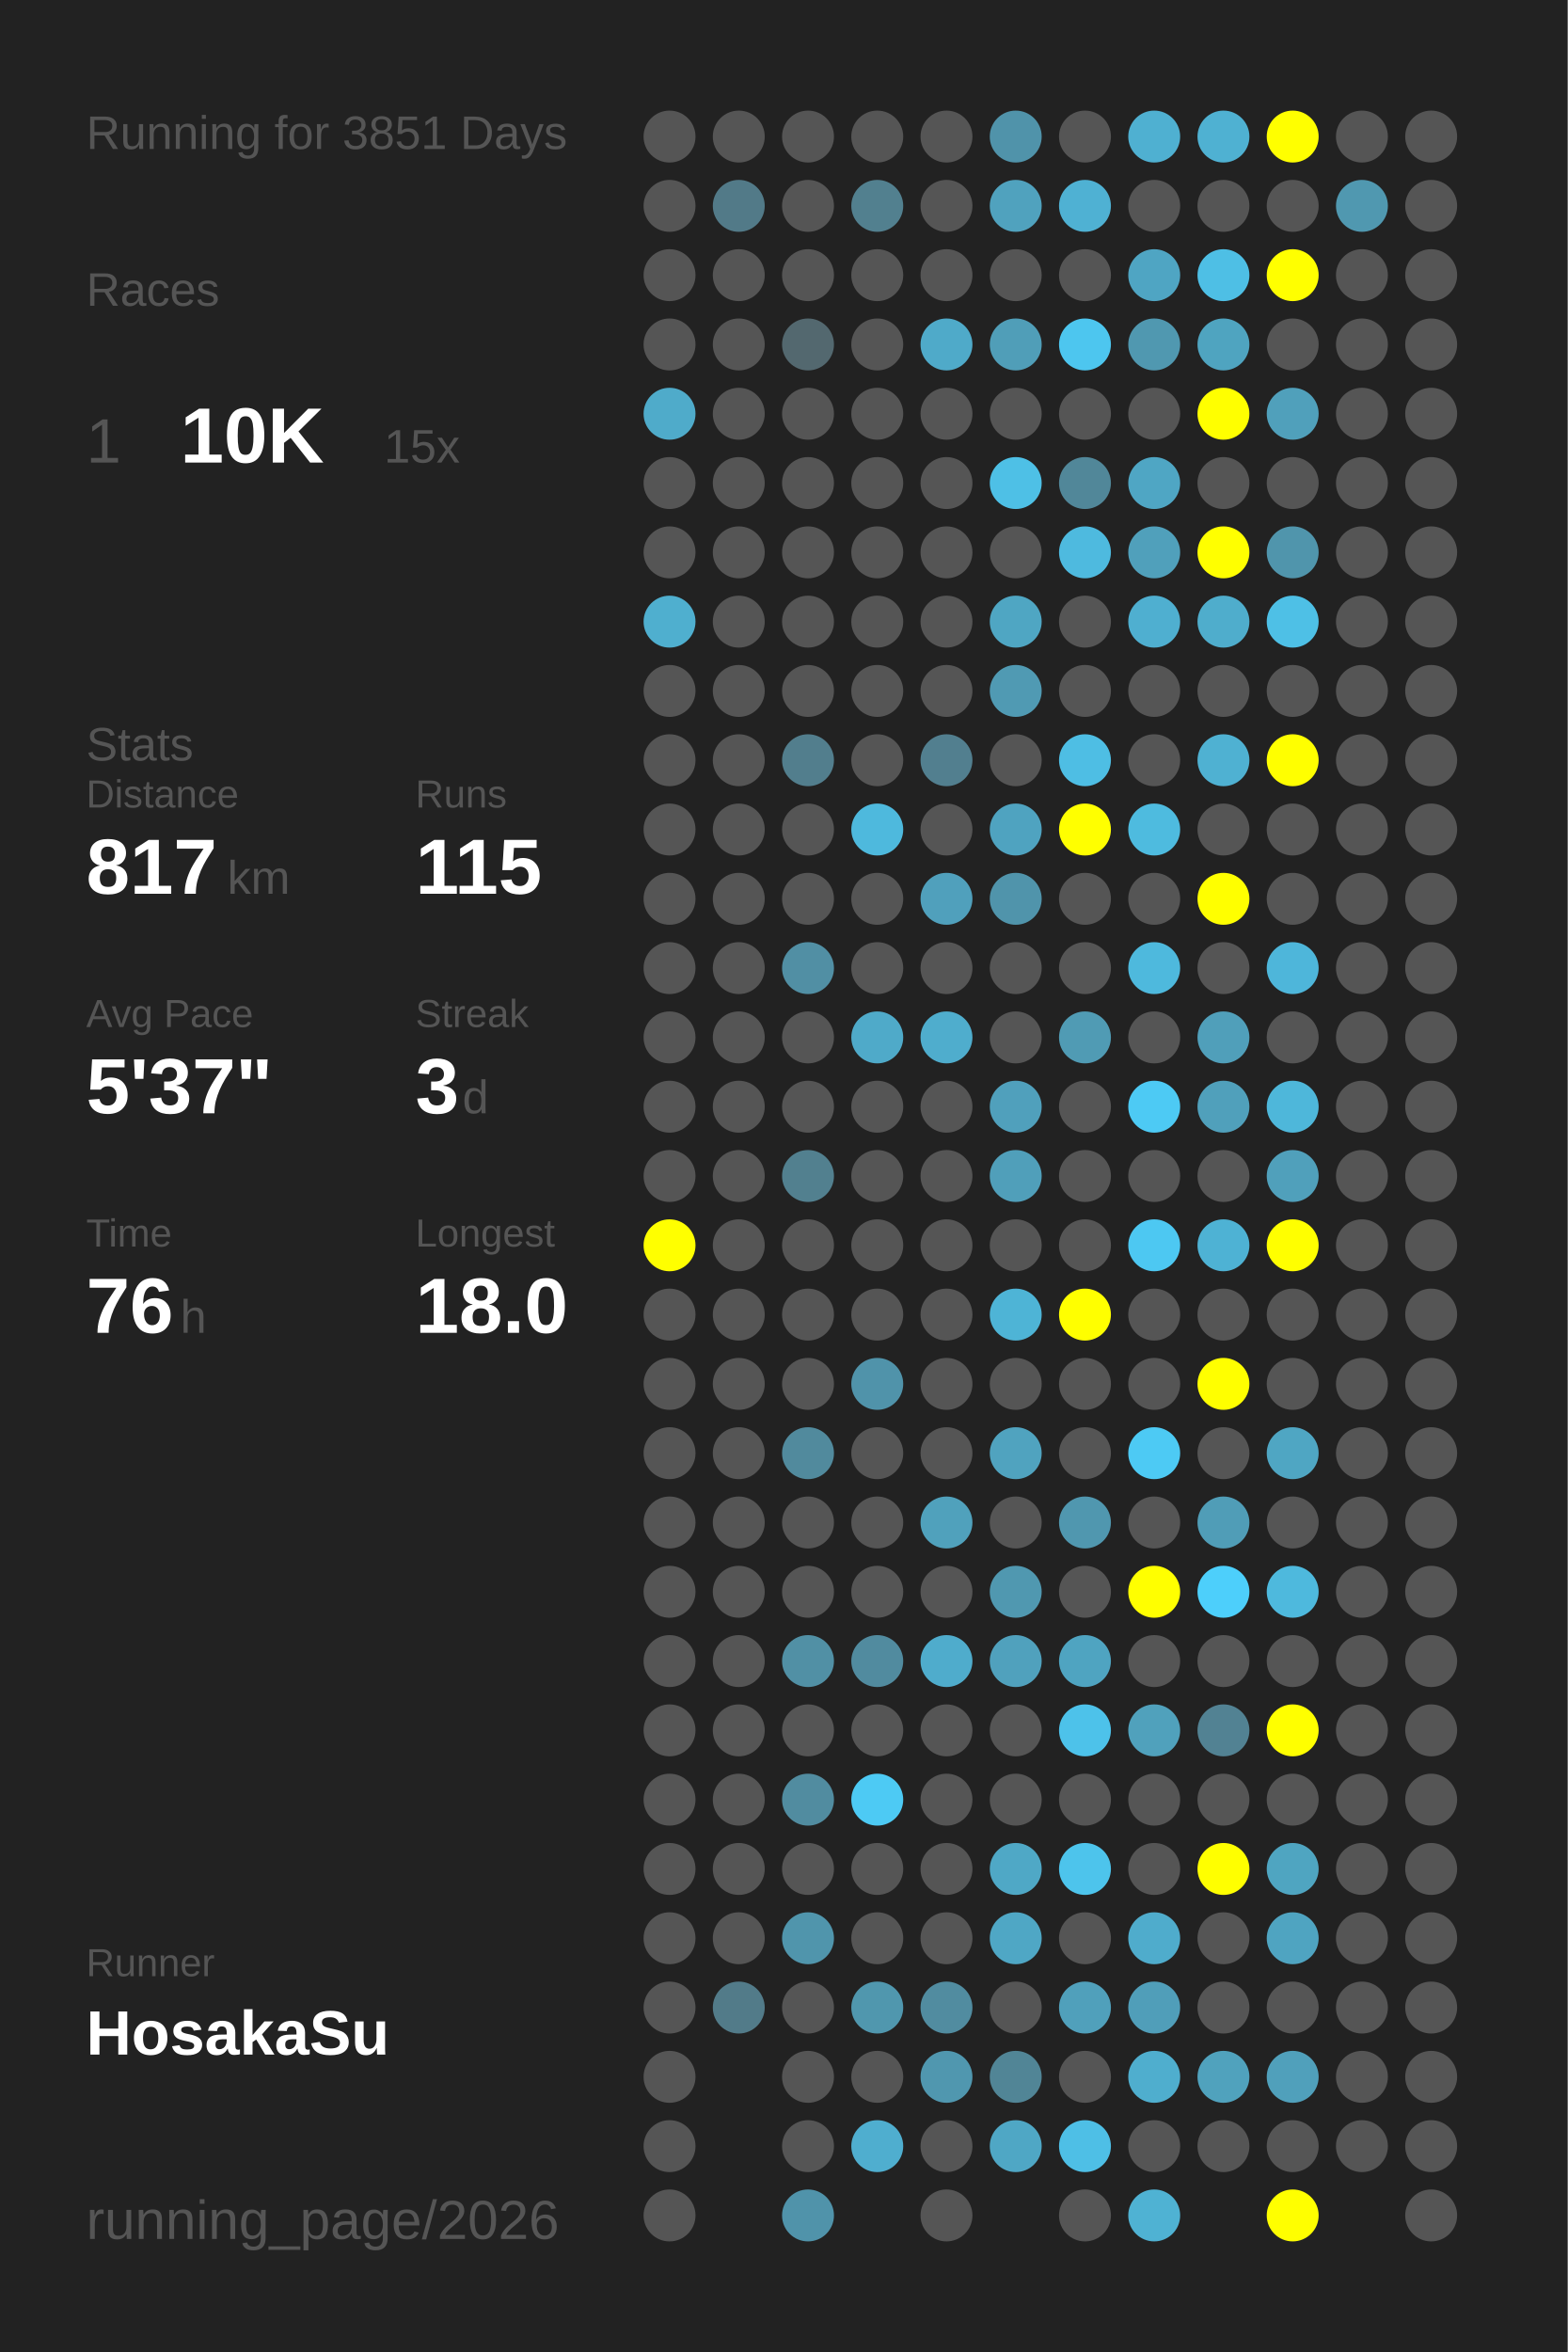
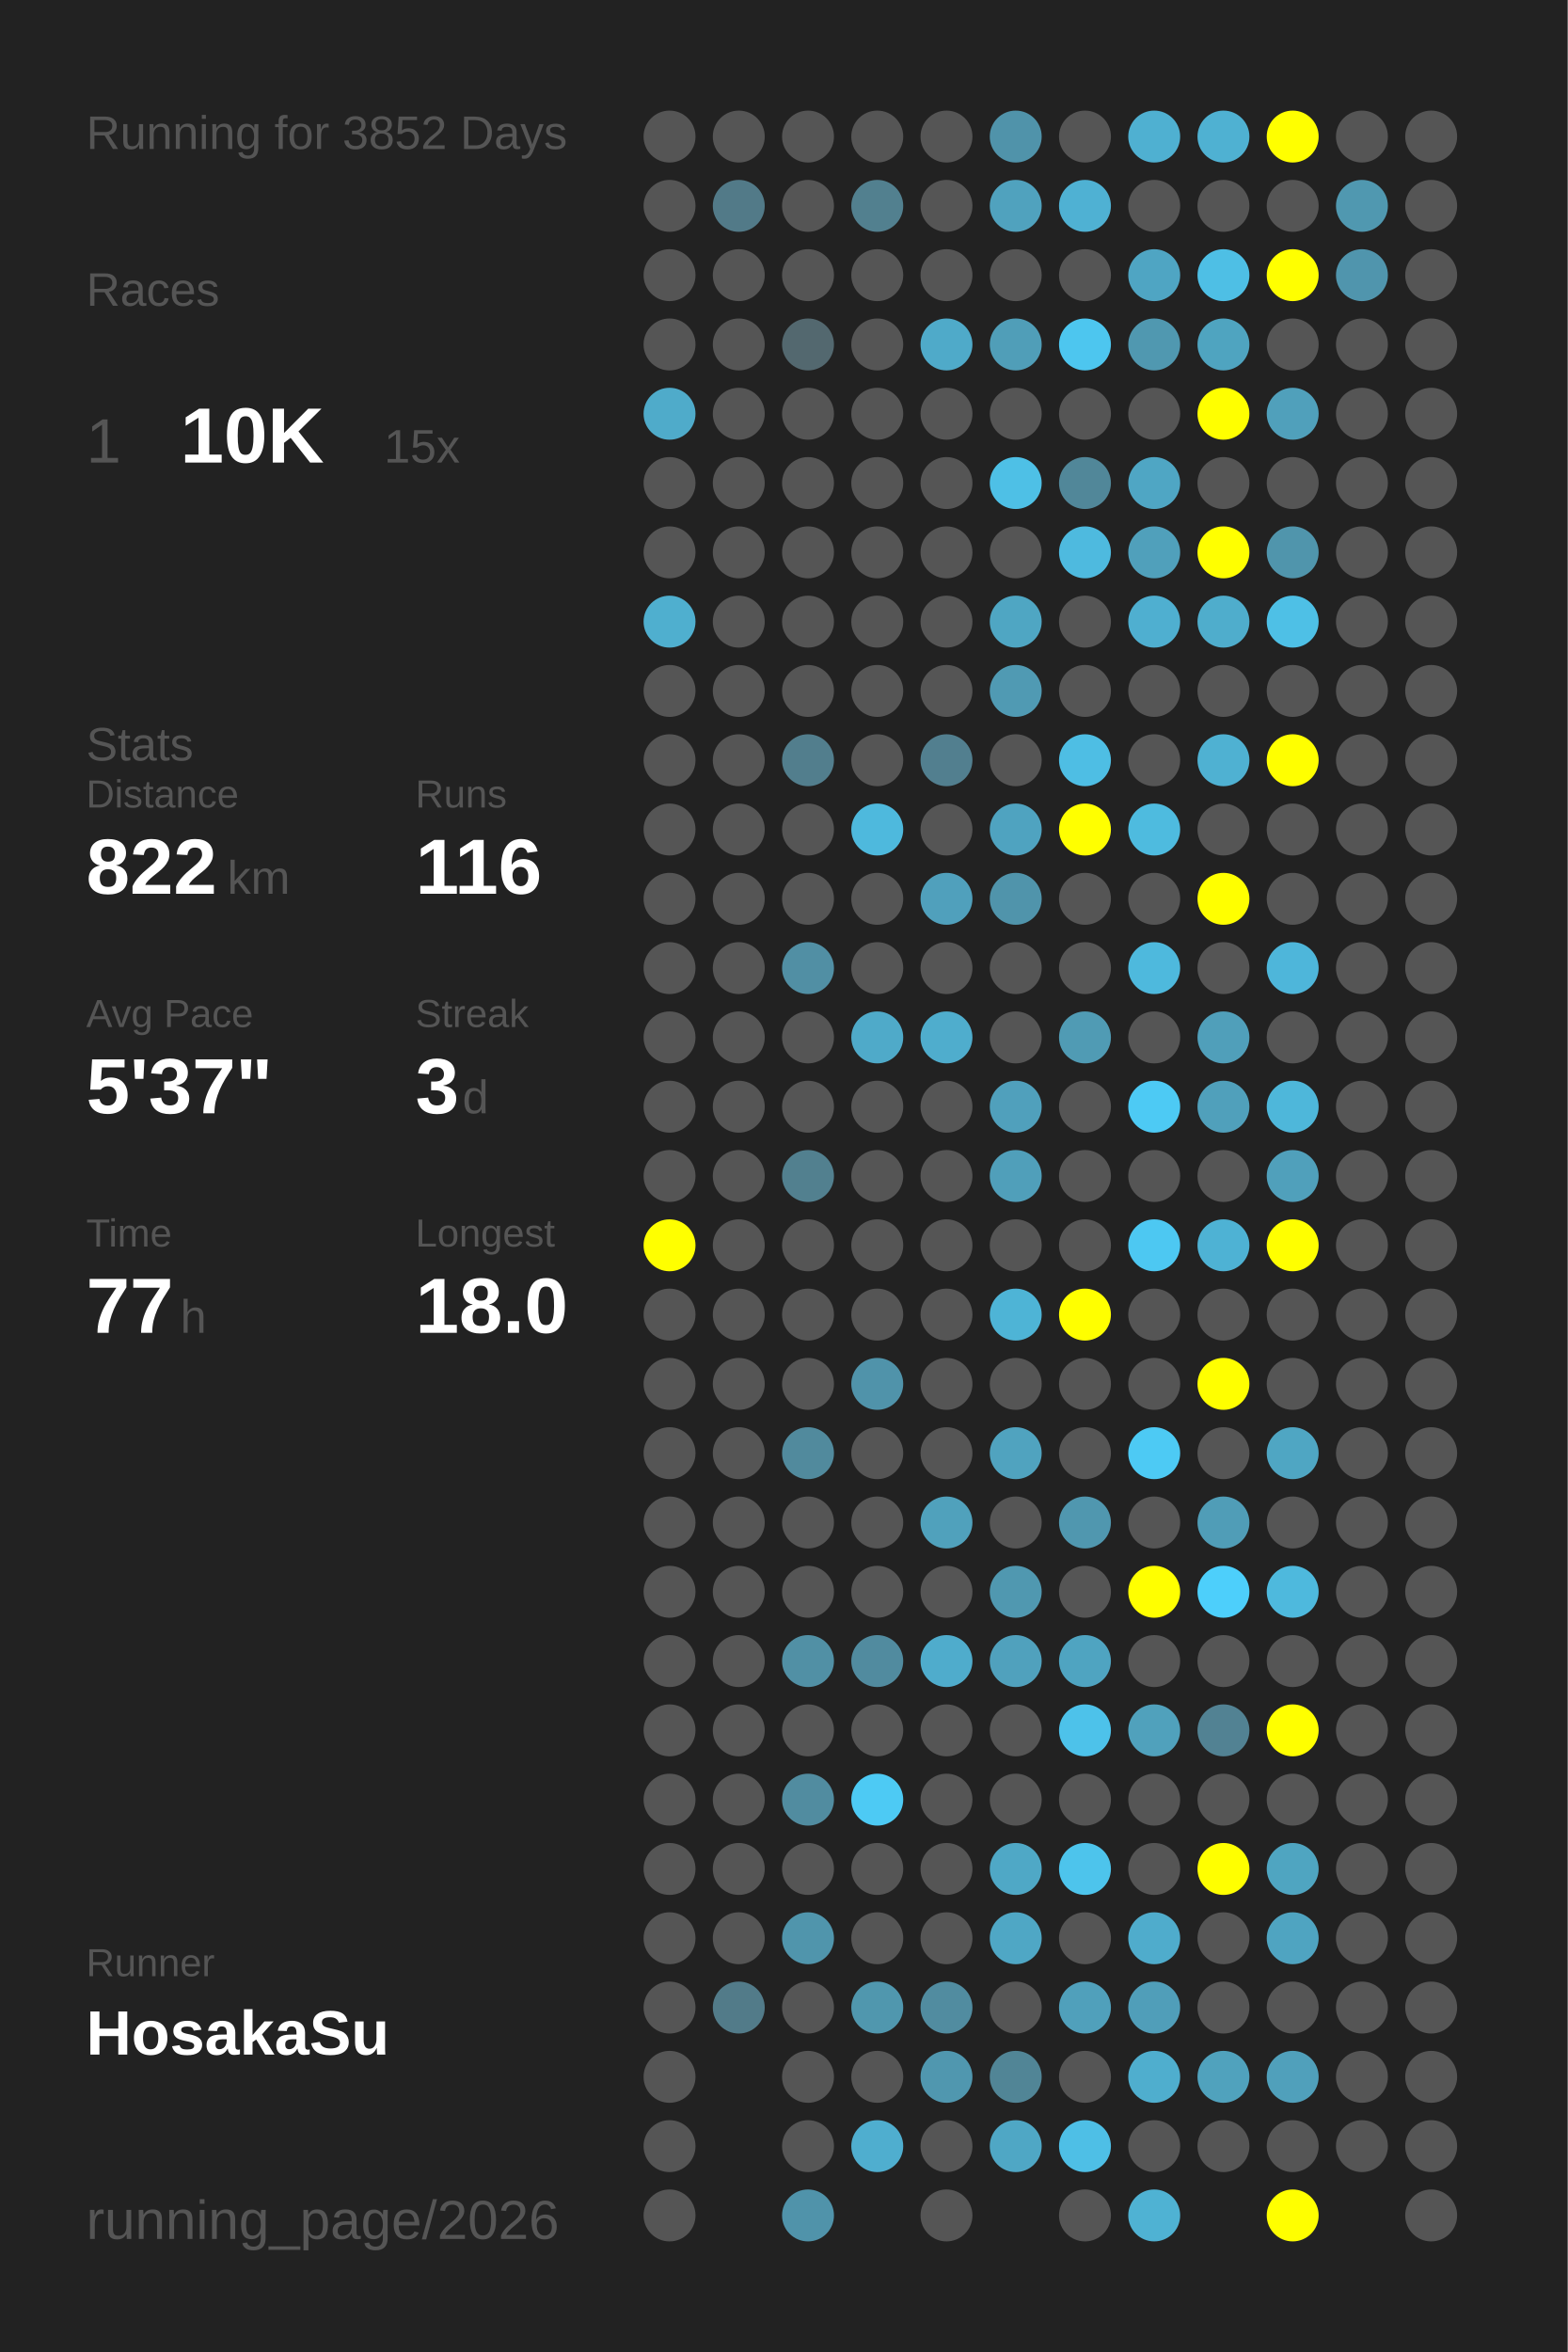
<svg xmlns="http://www.w3.org/2000/svg" baseProfile="full" height="300mm" version="1.1" viewBox="0,0,200,300" width="200mm">
  <defs />
  <rect fill="#222222" height="300" width="200" x="0" y="0" />
-   <text fill="#555555" style="font-size:6px; font-family:Arial;" x="11" y="19">Running for 3851 Days</text>
+   <text fill="#555555" style="font-size:6px; font-family:Arial;" x="11" y="19">Running for 3852 Days</text>
  <text fill="#555555" style="font-size:6px; font-family:Arial;" x="11" y="39">Races</text>
  <text fill="#555555" style="font-size:8px; font-family:Arial;" x="11" y="59">1</text>
  <text fill="#FFFFFF" style="font-size:10px; font-family:Arial; font-weight:bold;" x="23" y="59">10K</text>
  <text fill="#555555" style="font-size:6px; font-family:Arial;" x="49" y="59">15x</text>
  <text fill="#555555" style="font-size:6px; font-family:Arial;" x="11" y="97">Stats</text>
  <text fill="#555555" style="font-size:5px; font-family:Arial;" x="11" y="103">Distance</text>
-   <text fill="#FFFFFF" style="font-size:10px; font-family:Arial; font-weight:bold;" x="11" y="114">817</text>
+   <text fill="#FFFFFF" style="font-size:10px; font-family:Arial; font-weight:bold;" x="11" y="114">822</text>
  <text fill="#555555" style="font-size:6px; font-family:Arial;" x="29" y="114">km</text>
  <text fill="#555555" style="font-size:5px; font-family:Arial;" x="53" y="103">Runs</text>
-   <text fill="#FFFFFF" style="font-size:10px; font-family:Arial; font-weight:bold;" x="53" y="114">115</text>
+   <text fill="#FFFFFF" style="font-size:10px; font-family:Arial; font-weight:bold;" x="53" y="114">116</text>
  <text fill="#555555" style="font-size:5px; font-family:Arial;" x="11" y="131">Avg Pace</text>
  <text fill="#FFFFFF" style="font-size:10px; font-family:Arial; font-weight:bold;" x="11" y="142">5'37"</text>
  <text fill="#555555" style="font-size:5px; font-family:Arial;" x="53" y="131">Streak</text>
  <text fill="#FFFFFF" style="font-size:10px; font-family:Arial; font-weight:bold;" x="53" y="142">3</text>
  <text fill="#555555" style="font-size:6px; font-family:Arial;" x="59" y="142">d</text>
  <text fill="#555555" style="font-size:5px; font-family:Arial;" x="11" y="159">Time</text>
-   <text fill="#FFFFFF" style="font-size:10px; font-family:Arial; font-weight:bold;" x="11" y="170">76</text>
+   <text fill="#FFFFFF" style="font-size:10px; font-family:Arial; font-weight:bold;" x="11" y="170">77</text>
  <text fill="#555555" style="font-size:6px; font-family:Arial;" x="23" y="170">h</text>
  <text fill="#555555" style="font-size:5px; font-family:Arial;" x="53" y="159">Longest</text>
  <text fill="#FFFFFF" style="font-size:10px; font-family:Arial; font-weight:bold;" x="53" y="170">18.0</text>
  <text fill="#555555" style="font-size:5px; font-family:Arial;" x="11" y="252.065">Runner</text>
  <text fill="#FFFFFF" style="font-size:8px; font-family:Arial; font-weight:bold;" x="11" y="262.065">HosakaSu</text>
  <text fill="#555555" style="font-size:7px; font-family:Arial;" x="11" y="285.581">running_page/2026</text>
  <circle cx="85.417" cy="17.419" fill="#555555" r="3.312" />
  <circle cx="85.417" cy="26.258" fill="#555555" r="3.312" />
  <circle cx="85.417" cy="35.097" fill="#555555" r="3.312" />
  <circle cx="85.417" cy="43.935" fill="#555555" r="3.312" />
  <circle cx="85.417" cy="52.774" fill="#4fabca" r="3.312" />
  <circle cx="85.417" cy="61.613" fill="#555555" r="3.312" />
  <circle cx="85.417" cy="70.452" fill="#555555" r="3.312" />
  <circle cx="85.417" cy="79.29" fill="#4fafcf" r="3.312" />
  <circle cx="85.417" cy="88.129" fill="#555555" r="3.312" />
  <circle cx="85.417" cy="96.968" fill="#555555" r="3.312" />
  <circle cx="85.417" cy="105.806" fill="#555555" r="3.312" />
  <circle cx="85.417" cy="114.645" fill="#555555" r="3.312" />
  <circle cx="85.417" cy="123.484" fill="#555555" r="3.312" />
  <circle cx="85.417" cy="132.323" fill="#555555" r="3.312" />
  <circle cx="85.417" cy="141.161" fill="#555555" r="3.312" />
  <circle cx="85.417" cy="150" fill="#555555" r="3.312" />
  <circle cx="85.417" cy="158.839" fill="#FFFF00" r="3.312" />
  <circle cx="85.417" cy="167.677" fill="#555555" r="3.312" />
  <circle cx="85.417" cy="176.516" fill="#555555" r="3.312" />
  <circle cx="85.417" cy="185.355" fill="#555555" r="3.312" />
  <circle cx="85.417" cy="194.194" fill="#555555" r="3.312" />
  <circle cx="85.417" cy="203.032" fill="#555555" r="3.312" />
  <circle cx="85.417" cy="211.871" fill="#555555" r="3.312" />
  <circle cx="85.417" cy="220.71" fill="#555555" r="3.312" />
  <circle cx="85.417" cy="229.548" fill="#555555" r="3.312" />
  <circle cx="85.417" cy="238.387" fill="#555555" r="3.312" />
  <circle cx="85.417" cy="247.226" fill="#555555" r="3.312" />
  <circle cx="85.417" cy="256.065" fill="#555555" r="3.312" />
  <circle cx="85.417" cy="264.903" fill="#555555" r="3.312" />
  <circle cx="85.417" cy="273.742" fill="#555555" r="3.312" />
  <circle cx="85.417" cy="282.581" fill="#555555" r="3.312" />
  <circle cx="94.25" cy="17.419" fill="#555555" r="3.312" />
  <circle cx="94.25" cy="26.258" fill="#527a88" r="3.312" />
  <circle cx="94.25" cy="35.097" fill="#555555" r="3.312" />
  <circle cx="94.25" cy="43.935" fill="#555555" r="3.312" />
  <circle cx="94.25" cy="52.774" fill="#555555" r="3.312" />
  <circle cx="94.25" cy="61.613" fill="#555555" r="3.312" />
  <circle cx="94.25" cy="70.452" fill="#555555" r="3.312" />
  <circle cx="94.25" cy="79.29" fill="#555555" r="3.312" />
  <circle cx="94.25" cy="88.129" fill="#555555" r="3.312" />
  <circle cx="94.25" cy="96.968" fill="#555555" r="3.312" />
  <circle cx="94.25" cy="105.806" fill="#555555" r="3.312" />
  <circle cx="94.25" cy="114.645" fill="#555555" r="3.312" />
  <circle cx="94.25" cy="123.484" fill="#555555" r="3.312" />
  <circle cx="94.25" cy="132.323" fill="#555555" r="3.312" />
  <circle cx="94.25" cy="141.161" fill="#555555" r="3.312" />
  <circle cx="94.25" cy="150" fill="#555555" r="3.312" />
  <circle cx="94.25" cy="158.839" fill="#555555" r="3.312" />
  <circle cx="94.25" cy="167.677" fill="#555555" r="3.312" />
  <circle cx="94.25" cy="176.516" fill="#555555" r="3.312" />
  <circle cx="94.25" cy="185.355" fill="#555555" r="3.312" />
  <circle cx="94.25" cy="194.194" fill="#555555" r="3.312" />
  <circle cx="94.25" cy="203.032" fill="#555555" r="3.312" />
  <circle cx="94.25" cy="211.871" fill="#555555" r="3.312" />
  <circle cx="94.25" cy="220.71" fill="#555555" r="3.312" />
  <circle cx="94.25" cy="229.548" fill="#555555" r="3.312" />
  <circle cx="94.25" cy="238.387" fill="#555555" r="3.312" />
  <circle cx="94.25" cy="247.226" fill="#555555" r="3.312" />
  <circle cx="94.25" cy="256.065" fill="#527b89" r="3.312" />
  <circle cx="103.083" cy="17.419" fill="#555555" r="3.312" />
  <circle cx="103.083" cy="26.258" fill="#555555" r="3.312" />
  <circle cx="103.083" cy="35.097" fill="#555555" r="3.312" />
  <circle cx="103.083" cy="43.935" fill="#53686f" r="3.312" />
  <circle cx="103.083" cy="52.774" fill="#555555" r="3.312" />
  <circle cx="103.083" cy="61.613" fill="#555555" r="3.312" />
  <circle cx="103.083" cy="70.452" fill="#555555" r="3.312" />
  <circle cx="103.083" cy="79.29" fill="#555555" r="3.312" />
  <circle cx="103.083" cy="88.129" fill="#555555" r="3.312" />
  <circle cx="103.083" cy="96.968" fill="#527e8d" r="3.312" />
  <circle cx="103.083" cy="105.806" fill="#555555" r="3.312" />
  <circle cx="103.083" cy="114.645" fill="#555555" r="3.312" />
  <circle cx="103.083" cy="123.484" fill="#518fa4" r="3.312" />
  <circle cx="103.083" cy="132.323" fill="#555555" r="3.312" />
  <circle cx="103.083" cy="141.161" fill="#555555" r="3.312" />
  <circle cx="103.083" cy="150" fill="#52808f" r="3.312" />
  <circle cx="103.083" cy="158.839" fill="#555555" r="3.312" />
  <circle cx="103.083" cy="167.677" fill="#555555" r="3.312" />
  <circle cx="103.083" cy="176.516" fill="#555555" r="3.312" />
  <circle cx="103.083" cy="185.355" fill="#518a9d" r="3.312" />
  <circle cx="103.083" cy="194.194" fill="#555555" r="3.312" />
  <circle cx="103.083" cy="203.032" fill="#555555" r="3.312" />
  <circle cx="103.083" cy="211.871" fill="#5190a5" r="3.312" />
  <circle cx="103.083" cy="220.71" fill="#555555" r="3.312" />
  <circle cx="103.083" cy="229.548" fill="#518ca0" r="3.312" />
  <circle cx="103.083" cy="238.387" fill="#555555" r="3.312" />
  <circle cx="103.083" cy="247.226" fill="#5095ac" r="3.312" />
  <circle cx="103.083" cy="256.065" fill="#555555" r="3.312" />
  <circle cx="103.083" cy="264.903" fill="#555555" r="3.312" />
  <circle cx="103.083" cy="273.742" fill="#555555" r="3.312" />
  <circle cx="103.083" cy="282.581" fill="#5093aa" r="3.312" />
  <circle cx="111.917" cy="17.419" fill="#555555" r="3.312" />
  <circle cx="111.917" cy="26.258" fill="#52808f" r="3.312" />
  <circle cx="111.917" cy="35.097" fill="#555555" r="3.312" />
  <circle cx="111.917" cy="43.935" fill="#555555" r="3.312" />
  <circle cx="111.917" cy="52.774" fill="#555555" r="3.312" />
  <circle cx="111.917" cy="61.613" fill="#555555" r="3.312" />
  <circle cx="111.917" cy="70.452" fill="#555555" r="3.312" />
  <circle cx="111.917" cy="79.29" fill="#555555" r="3.312" />
  <circle cx="111.917" cy="88.129" fill="#555555" r="3.312" />
  <circle cx="111.917" cy="96.968" fill="#555555" r="3.312" />
  <circle cx="111.917" cy="105.806" fill="#4eb9dd" r="3.312" />
  <circle cx="111.917" cy="114.645" fill="#555555" r="3.312" />
  <circle cx="111.917" cy="123.484" fill="#555555" r="3.312" />
  <circle cx="111.917" cy="132.323" fill="#4faac9" r="3.312" />
  <circle cx="111.917" cy="141.161" fill="#555555" r="3.312" />
  <circle cx="111.917" cy="150" fill="#555555" r="3.312" />
  <circle cx="111.917" cy="158.839" fill="#555555" r="3.312" />
  <circle cx="111.917" cy="167.677" fill="#555555" r="3.312" />
  <circle cx="111.917" cy="176.516" fill="#5093aa" r="3.312" />
  <circle cx="111.917" cy="185.355" fill="#555555" r="3.312" />
  <circle cx="111.917" cy="194.194" fill="#555555" r="3.312" />
  <circle cx="111.917" cy="203.032" fill="#555555" r="3.312" />
  <circle cx="111.917" cy="211.871" fill="#518b9f" r="3.312" />
  <circle cx="111.917" cy="220.71" fill="#555555" r="3.312" />
  <circle cx="111.917" cy="229.548" fill="#4dcaf4" r="3.312" />
  <circle cx="111.917" cy="238.387" fill="#555555" r="3.312" />
  <circle cx="111.917" cy="247.226" fill="#555555" r="3.312" />
  <circle cx="111.917" cy="256.065" fill="#5097ae" r="3.312" />
  <circle cx="111.917" cy="264.903" fill="#555555" r="3.312" />
  <circle cx="111.917" cy="273.742" fill="#4faecf" r="3.312" />
  <circle cx="120.75" cy="17.419" fill="#555555" r="3.312" />
  <circle cx="120.75" cy="26.258" fill="#555555" r="3.312" />
  <circle cx="120.75" cy="35.097" fill="#555555" r="3.312" />
  <circle cx="120.75" cy="43.935" fill="#4faac9" r="3.312" />
  <circle cx="120.75" cy="52.774" fill="#555555" r="3.312" />
  <circle cx="120.75" cy="61.613" fill="#555555" r="3.312" />
  <circle cx="120.75" cy="70.452" fill="#555555" r="3.312" />
  <circle cx="120.75" cy="79.29" fill="#555555" r="3.312" />
  <circle cx="120.75" cy="88.129" fill="#555555" r="3.312" />
  <circle cx="120.75" cy="96.968" fill="#527f8f" r="3.312" />
  <circle cx="120.75" cy="105.806" fill="#555555" r="3.312" />
  <circle cx="120.75" cy="114.645" fill="#50a0bc" r="3.312" />
  <circle cx="120.75" cy="123.484" fill="#555555" r="3.312" />
  <circle cx="120.75" cy="132.323" fill="#4fadcd" r="3.312" />
  <circle cx="120.75" cy="141.161" fill="#555555" r="3.312" />
  <circle cx="120.75" cy="150" fill="#555555" r="3.312" />
  <circle cx="120.75" cy="158.839" fill="#555555" r="3.312" />
  <circle cx="120.75" cy="167.677" fill="#555555" r="3.312" />
  <circle cx="120.75" cy="176.516" fill="#555555" r="3.312" />
  <circle cx="120.75" cy="185.355" fill="#555555" r="3.312" />
  <circle cx="120.75" cy="194.194" fill="#50a1bc" r="3.312" />
  <circle cx="120.75" cy="203.032" fill="#555555" r="3.312" />
  <circle cx="120.75" cy="211.871" fill="#4faccc" r="3.312" />
  <circle cx="120.75" cy="220.71" fill="#555555" r="3.312" />
  <circle cx="120.75" cy="229.548" fill="#555555" r="3.312" />
  <circle cx="120.75" cy="238.387" fill="#555555" r="3.312" />
  <circle cx="120.75" cy="247.226" fill="#555555" r="3.312" />
  <circle cx="120.75" cy="256.065" fill="#518ca0" r="3.312" />
  <circle cx="120.75" cy="264.903" fill="#5097af" r="3.312" />
  <circle cx="120.75" cy="273.742" fill="#555555" r="3.312" />
  <circle cx="120.75" cy="282.581" fill="#555555" r="3.312" />
  <circle cx="129.583" cy="17.419" fill="#5093aa" r="3.312" />
  <circle cx="129.583" cy="26.258" fill="#50a2be" r="3.312" />
  <circle cx="129.583" cy="35.097" fill="#555555" r="3.312" />
  <circle cx="129.583" cy="43.935" fill="#509eb8" r="3.312" />
  <circle cx="129.583" cy="52.774" fill="#555555" r="3.312" />
  <circle cx="129.583" cy="61.613" fill="#4ec0e6" r="3.312" />
  <circle cx="129.583" cy="70.452" fill="#555555" r="3.312" />
  <circle cx="129.583" cy="79.29" fill="#4fa6c3" r="3.312" />
  <circle cx="129.583" cy="88.129" fill="#509ab3" r="3.312" />
  <circle cx="129.583" cy="96.968" fill="#555555" r="3.312" />
  <circle cx="129.583" cy="105.806" fill="#4fa3c0" r="3.312" />
  <circle cx="129.583" cy="114.645" fill="#5094ab" r="3.312" />
  <circle cx="129.583" cy="123.484" fill="#555555" r="3.312" />
  <circle cx="129.583" cy="132.323" fill="#555555" r="3.312" />
  <circle cx="129.583" cy="141.161" fill="#50a0bc" r="3.312" />
  <circle cx="129.583" cy="150" fill="#509fba" r="3.312" />
  <circle cx="129.583" cy="158.839" fill="#555555" r="3.312" />
  <circle cx="129.583" cy="167.677" fill="#4eb4d6" r="3.312" />
  <circle cx="129.583" cy="176.516" fill="#555555" r="3.312" />
  <circle cx="129.583" cy="185.355" fill="#50a3bf" r="3.312" />
  <circle cx="129.583" cy="194.194" fill="#555555" r="3.312" />
  <circle cx="129.583" cy="203.032" fill="#5098b0" r="3.312" />
  <circle cx="129.583" cy="211.871" fill="#50a1bd" r="3.312" />
  <circle cx="129.583" cy="220.71" fill="#555555" r="3.312" />
  <circle cx="129.583" cy="229.548" fill="#555555" r="3.312" />
  <circle cx="129.583" cy="238.387" fill="#4fa8c6" r="3.312" />
  <circle cx="129.583" cy="247.226" fill="#4fa7c5" r="3.312" />
  <circle cx="129.583" cy="256.065" fill="#555555" r="3.312" />
  <circle cx="129.583" cy="264.903" fill="#518596" r="3.312" />
  <circle cx="129.583" cy="273.742" fill="#4fa7c5" r="3.312" />
  <circle cx="138.417" cy="17.419" fill="#555555" r="3.312" />
  <circle cx="138.417" cy="26.258" fill="#4fb1d3" r="3.312" />
  <circle cx="138.417" cy="35.097" fill="#555555" r="3.312" />
  <circle cx="138.417" cy="43.935" fill="#4dc6ef" r="3.312" />
  <circle cx="138.417" cy="52.774" fill="#555555" r="3.312" />
  <circle cx="138.417" cy="61.613" fill="#518799" r="3.312" />
  <circle cx="138.417" cy="70.452" fill="#4ebadf" r="3.312" />
  <circle cx="138.417" cy="79.29" fill="#555555" r="3.312" />
  <circle cx="138.417" cy="88.129" fill="#555555" r="3.312" />
  <circle cx="138.417" cy="96.968" fill="#4ebee4" r="3.312" />
  <circle cx="138.417" cy="105.806" fill="#FFFF00" r="3.312" />
  <circle cx="138.417" cy="114.645" fill="#555555" r="3.312" />
  <circle cx="138.417" cy="123.484" fill="#555555" r="3.312" />
  <circle cx="138.417" cy="132.323" fill="#509bb4" r="3.312" />
  <circle cx="138.417" cy="141.161" fill="#555555" r="3.312" />
  <circle cx="138.417" cy="150" fill="#555555" r="3.312" />
  <circle cx="138.417" cy="158.839" fill="#555555" r="3.312" />
  <circle cx="138.417" cy="167.677" fill="#FFFF00" r="3.312" />
  <circle cx="138.417" cy="176.516" fill="#555555" r="3.312" />
  <circle cx="138.417" cy="185.355" fill="#555555" r="3.312" />
  <circle cx="138.417" cy="194.194" fill="#5097af" r="3.312" />
  <circle cx="138.417" cy="203.032" fill="#555555" r="3.312" />
  <circle cx="138.417" cy="211.871" fill="#4fa4c1" r="3.312" />
  <circle cx="138.417" cy="220.71" fill="#4dc2ea" r="3.312" />
  <circle cx="138.417" cy="229.548" fill="#555555" r="3.312" />
  <circle cx="138.417" cy="238.387" fill="#4dc4ec" r="3.312" />
  <circle cx="138.417" cy="247.226" fill="#555555" r="3.312" />
  <circle cx="138.417" cy="256.065" fill="#50a0bb" r="3.312" />
  <circle cx="138.417" cy="264.903" fill="#555555" r="3.312" />
  <circle cx="138.417" cy="273.742" fill="#4ebfe6" r="3.312" />
  <circle cx="138.417" cy="282.581" fill="#555555" r="3.312" />
  <circle cx="147.25" cy="17.419" fill="#4fb0d1" r="3.312" />
  <circle cx="147.25" cy="26.258" fill="#555555" r="3.312" />
  <circle cx="147.25" cy="35.097" fill="#4fa5c3" r="3.312" />
  <circle cx="147.25" cy="43.935" fill="#5098b0" r="3.312" />
  <circle cx="147.25" cy="52.774" fill="#555555" r="3.312" />
  <circle cx="147.25" cy="61.613" fill="#4fa6c4" r="3.312" />
  <circle cx="147.25" cy="70.452" fill="#50a0bb" r="3.312" />
  <circle cx="147.25" cy="79.29" fill="#4fafd0" r="3.312" />
  <circle cx="147.25" cy="88.129" fill="#555555" r="3.312" />
  <circle cx="147.25" cy="96.968" fill="#555555" r="3.312" />
  <circle cx="147.25" cy="105.806" fill="#4ebbdf" r="3.312" />
  <circle cx="147.25" cy="114.645" fill="#555555" r="3.312" />
  <circle cx="147.25" cy="123.484" fill="#4eb9dd" r="3.312" />
  <circle cx="147.25" cy="132.323" fill="#555555" r="3.312" />
  <circle cx="147.25" cy="141.161" fill="#4dcaf4" r="3.312" />
  <circle cx="147.25" cy="150" fill="#555555" r="3.312" />
  <circle cx="147.25" cy="158.839" fill="#4dc8f2" r="3.312" />
  <circle cx="147.25" cy="167.677" fill="#555555" r="3.312" />
  <circle cx="147.25" cy="176.516" fill="#555555" r="3.312" />
  <circle cx="147.25" cy="185.355" fill="#4dcaf4" r="3.312" />
  <circle cx="147.25" cy="194.194" fill="#555555" r="3.312" />
  <circle cx="147.25" cy="203.032" fill="#FFFF00" r="3.312" />
  <circle cx="147.25" cy="211.871" fill="#555555" r="3.312" />
  <circle cx="147.25" cy="220.71" fill="#50a1bc" r="3.312" />
  <circle cx="147.25" cy="229.548" fill="#555555" r="3.312" />
  <circle cx="147.25" cy="238.387" fill="#555555" r="3.312" />
  <circle cx="147.25" cy="247.226" fill="#4faccc" r="3.312" />
  <circle cx="147.25" cy="256.065" fill="#509eb9" r="3.312" />
  <circle cx="147.25" cy="264.903" fill="#4faece" r="3.312" />
  <circle cx="147.25" cy="273.742" fill="#555555" r="3.312" />
  <circle cx="147.25" cy="282.581" fill="#4fb2d3" r="3.312" />
  <circle cx="156.083" cy="17.419" fill="#4fb1d2" r="3.312" />
  <circle cx="156.083" cy="26.258" fill="#555555" r="3.312" />
  <circle cx="156.083" cy="35.097" fill="#4ebfe5" r="3.312" />
  <circle cx="156.083" cy="43.935" fill="#4fa4c0" r="3.312" />
  <circle cx="156.083" cy="52.774" fill="#FFFF00" r="3.312" />
  <circle cx="156.083" cy="61.613" fill="#555555" r="3.312" />
  <circle cx="156.083" cy="70.452" fill="#FFFF00" r="3.312" />
  <circle cx="156.083" cy="79.29" fill="#4fadcc" r="3.312" />
  <circle cx="156.083" cy="88.129" fill="#555555" r="3.312" />
  <circle cx="156.083" cy="96.968" fill="#4fb1d2" r="3.312" />
  <circle cx="156.083" cy="105.806" fill="#555555" r="3.312" />
  <circle cx="156.083" cy="114.645" fill="#FFFF00" r="3.312" />
  <circle cx="156.083" cy="123.484" fill="#555555" r="3.312" />
  <circle cx="156.083" cy="132.323" fill="#509fba" r="3.312" />
  <circle cx="156.083" cy="141.161" fill="#50a0bb" r="3.312" />
  <circle cx="156.083" cy="150" fill="#555555" r="3.312" />
  <circle cx="156.083" cy="158.839" fill="#4eb2d4" r="3.312" />
  <circle cx="156.083" cy="167.677" fill="#555555" r="3.312" />
  <circle cx="156.083" cy="176.516" fill="#FFFF00" r="3.312" />
  <circle cx="156.083" cy="185.355" fill="#555555" r="3.312" />
  <circle cx="156.083" cy="194.194" fill="#509db7" r="3.312" />
  <circle cx="156.083" cy="203.032" fill="#4dcffb" r="3.312" />
  <circle cx="156.083" cy="211.871" fill="#555555" r="3.312" />
  <circle cx="156.083" cy="220.71" fill="#528293" r="3.312" />
  <circle cx="156.083" cy="229.548" fill="#555555" r="3.312" />
  <circle cx="156.083" cy="238.387" fill="#FFFF00" r="3.312" />
  <circle cx="156.083" cy="247.226" fill="#555555" r="3.312" />
  <circle cx="156.083" cy="256.065" fill="#555555" r="3.312" />
  <circle cx="156.083" cy="264.903" fill="#50a2bd" r="3.312" />
  <circle cx="156.083" cy="273.742" fill="#555555" r="3.312" />
  <circle cx="164.917" cy="17.419" fill="#FFFF00" r="3.312" />
  <circle cx="164.917" cy="26.258" fill="#555555" r="3.312" />
  <circle cx="164.917" cy="35.097" fill="#FFFF00" r="3.312" />
  <circle cx="164.917" cy="43.935" fill="#555555" r="3.312" />
  <circle cx="164.917" cy="52.774" fill="#50a0bb" r="3.312" />
  <circle cx="164.917" cy="61.613" fill="#555555" r="3.312" />
  <circle cx="164.917" cy="70.452" fill="#5095ac" r="3.312" />
  <circle cx="164.917" cy="79.29" fill="#4ec0e6" r="3.312" />
  <circle cx="164.917" cy="88.129" fill="#555555" r="3.312" />
  <circle cx="164.917" cy="96.968" fill="#FFFF00" r="3.312" />
  <circle cx="164.917" cy="105.806" fill="#555555" r="3.312" />
  <circle cx="164.917" cy="114.645" fill="#555555" r="3.312" />
  <circle cx="164.917" cy="123.484" fill="#4eb6da" r="3.312" />
  <circle cx="164.917" cy="132.323" fill="#555555" r="3.312" />
  <circle cx="164.917" cy="141.161" fill="#4eb7da" r="3.312" />
  <circle cx="164.917" cy="150" fill="#50a0bb" r="3.312" />
  <circle cx="164.917" cy="158.839" fill="#FFFF00" r="3.312" />
  <circle cx="164.917" cy="167.677" fill="#555555" r="3.312" />
  <circle cx="164.917" cy="176.516" fill="#555555" r="3.312" />
  <circle cx="164.917" cy="185.355" fill="#4fa6c3" r="3.312" />
  <circle cx="164.917" cy="194.194" fill="#555555" r="3.312" />
  <circle cx="164.917" cy="203.032" fill="#4eb9dd" r="3.312" />
  <circle cx="164.917" cy="211.871" fill="#555555" r="3.312" />
  <circle cx="164.917" cy="220.71" fill="#FFFF00" r="3.312" />
  <circle cx="164.917" cy="229.548" fill="#555555" r="3.312" />
  <circle cx="164.917" cy="238.387" fill="#4fa5c1" r="3.312" />
  <circle cx="164.917" cy="247.226" fill="#4fa4c1" r="3.312" />
  <circle cx="164.917" cy="256.065" fill="#555555" r="3.312" />
  <circle cx="164.917" cy="264.903" fill="#50a0bb" r="3.312" />
  <circle cx="164.917" cy="273.742" fill="#555555" r="3.312" />
  <circle cx="164.917" cy="282.581" fill="#FFFF00" r="3.312" />
  <circle cx="173.75" cy="17.419" fill="#555555" r="3.312" />
  <circle cx="173.75" cy="26.258" fill="#5098b0" r="3.312" />
-   <circle cx="173.75" cy="35.097" fill="#555555" r="3.312" />
+   <circle cx="173.75" cy="35.097" fill="#5095ad" r="3.312" />
  <circle cx="173.75" cy="43.935" fill="#555555" r="3.312" />
  <circle cx="173.75" cy="52.774" fill="#555555" r="3.312" />
  <circle cx="173.75" cy="61.613" fill="#555555" r="3.312" />
  <circle cx="173.75" cy="70.452" fill="#555555" r="3.312" />
  <circle cx="173.75" cy="79.29" fill="#555555" r="3.312" />
  <circle cx="173.75" cy="88.129" fill="#555555" r="3.312" />
  <circle cx="173.75" cy="96.968" fill="#555555" r="3.312" />
  <circle cx="173.75" cy="105.806" fill="#555555" r="3.312" />
  <circle cx="173.75" cy="114.645" fill="#555555" r="3.312" />
  <circle cx="173.75" cy="123.484" fill="#555555" r="3.312" />
  <circle cx="173.75" cy="132.323" fill="#555555" r="3.312" />
  <circle cx="173.75" cy="141.161" fill="#555555" r="3.312" />
  <circle cx="173.75" cy="150" fill="#555555" r="3.312" />
  <circle cx="173.75" cy="158.839" fill="#555555" r="3.312" />
  <circle cx="173.75" cy="167.677" fill="#555555" r="3.312" />
  <circle cx="173.75" cy="176.516" fill="#555555" r="3.312" />
  <circle cx="173.75" cy="185.355" fill="#555555" r="3.312" />
  <circle cx="173.75" cy="194.194" fill="#555555" r="3.312" />
  <circle cx="173.75" cy="203.032" fill="#555555" r="3.312" />
  <circle cx="173.75" cy="211.871" fill="#555555" r="3.312" />
  <circle cx="173.75" cy="220.71" fill="#555555" r="3.312" />
  <circle cx="173.75" cy="229.548" fill="#555555" r="3.312" />
  <circle cx="173.75" cy="238.387" fill="#555555" r="3.312" />
  <circle cx="173.75" cy="247.226" fill="#555555" r="3.312" />
  <circle cx="173.75" cy="256.065" fill="#555555" r="3.312" />
  <circle cx="173.75" cy="264.903" fill="#555555" r="3.312" />
  <circle cx="173.75" cy="273.742" fill="#555555" r="3.312" />
  <circle cx="182.583" cy="17.419" fill="#555555" r="3.312" />
  <circle cx="182.583" cy="26.258" fill="#555555" r="3.312" />
  <circle cx="182.583" cy="35.097" fill="#555555" r="3.312" />
  <circle cx="182.583" cy="43.935" fill="#555555" r="3.312" />
  <circle cx="182.583" cy="52.774" fill="#555555" r="3.312" />
  <circle cx="182.583" cy="61.613" fill="#555555" r="3.312" />
  <circle cx="182.583" cy="70.452" fill="#555555" r="3.312" />
  <circle cx="182.583" cy="79.29" fill="#555555" r="3.312" />
  <circle cx="182.583" cy="88.129" fill="#555555" r="3.312" />
  <circle cx="182.583" cy="96.968" fill="#555555" r="3.312" />
  <circle cx="182.583" cy="105.806" fill="#555555" r="3.312" />
  <circle cx="182.583" cy="114.645" fill="#555555" r="3.312" />
  <circle cx="182.583" cy="123.484" fill="#555555" r="3.312" />
  <circle cx="182.583" cy="132.323" fill="#555555" r="3.312" />
  <circle cx="182.583" cy="141.161" fill="#555555" r="3.312" />
  <circle cx="182.583" cy="150" fill="#555555" r="3.312" />
  <circle cx="182.583" cy="158.839" fill="#555555" r="3.312" />
  <circle cx="182.583" cy="167.677" fill="#555555" r="3.312" />
  <circle cx="182.583" cy="176.516" fill="#555555" r="3.312" />
  <circle cx="182.583" cy="185.355" fill="#555555" r="3.312" />
  <circle cx="182.583" cy="194.194" fill="#555555" r="3.312" />
  <circle cx="182.583" cy="203.032" fill="#555555" r="3.312" />
  <circle cx="182.583" cy="211.871" fill="#555555" r="3.312" />
  <circle cx="182.583" cy="220.71" fill="#555555" r="3.312" />
  <circle cx="182.583" cy="229.548" fill="#555555" r="3.312" />
  <circle cx="182.583" cy="238.387" fill="#555555" r="3.312" />
  <circle cx="182.583" cy="247.226" fill="#555555" r="3.312" />
  <circle cx="182.583" cy="256.065" fill="#555555" r="3.312" />
  <circle cx="182.583" cy="264.903" fill="#555555" r="3.312" />
  <circle cx="182.583" cy="273.742" fill="#555555" r="3.312" />
  <circle cx="182.583" cy="282.581" fill="#555555" r="3.312" />
</svg>
